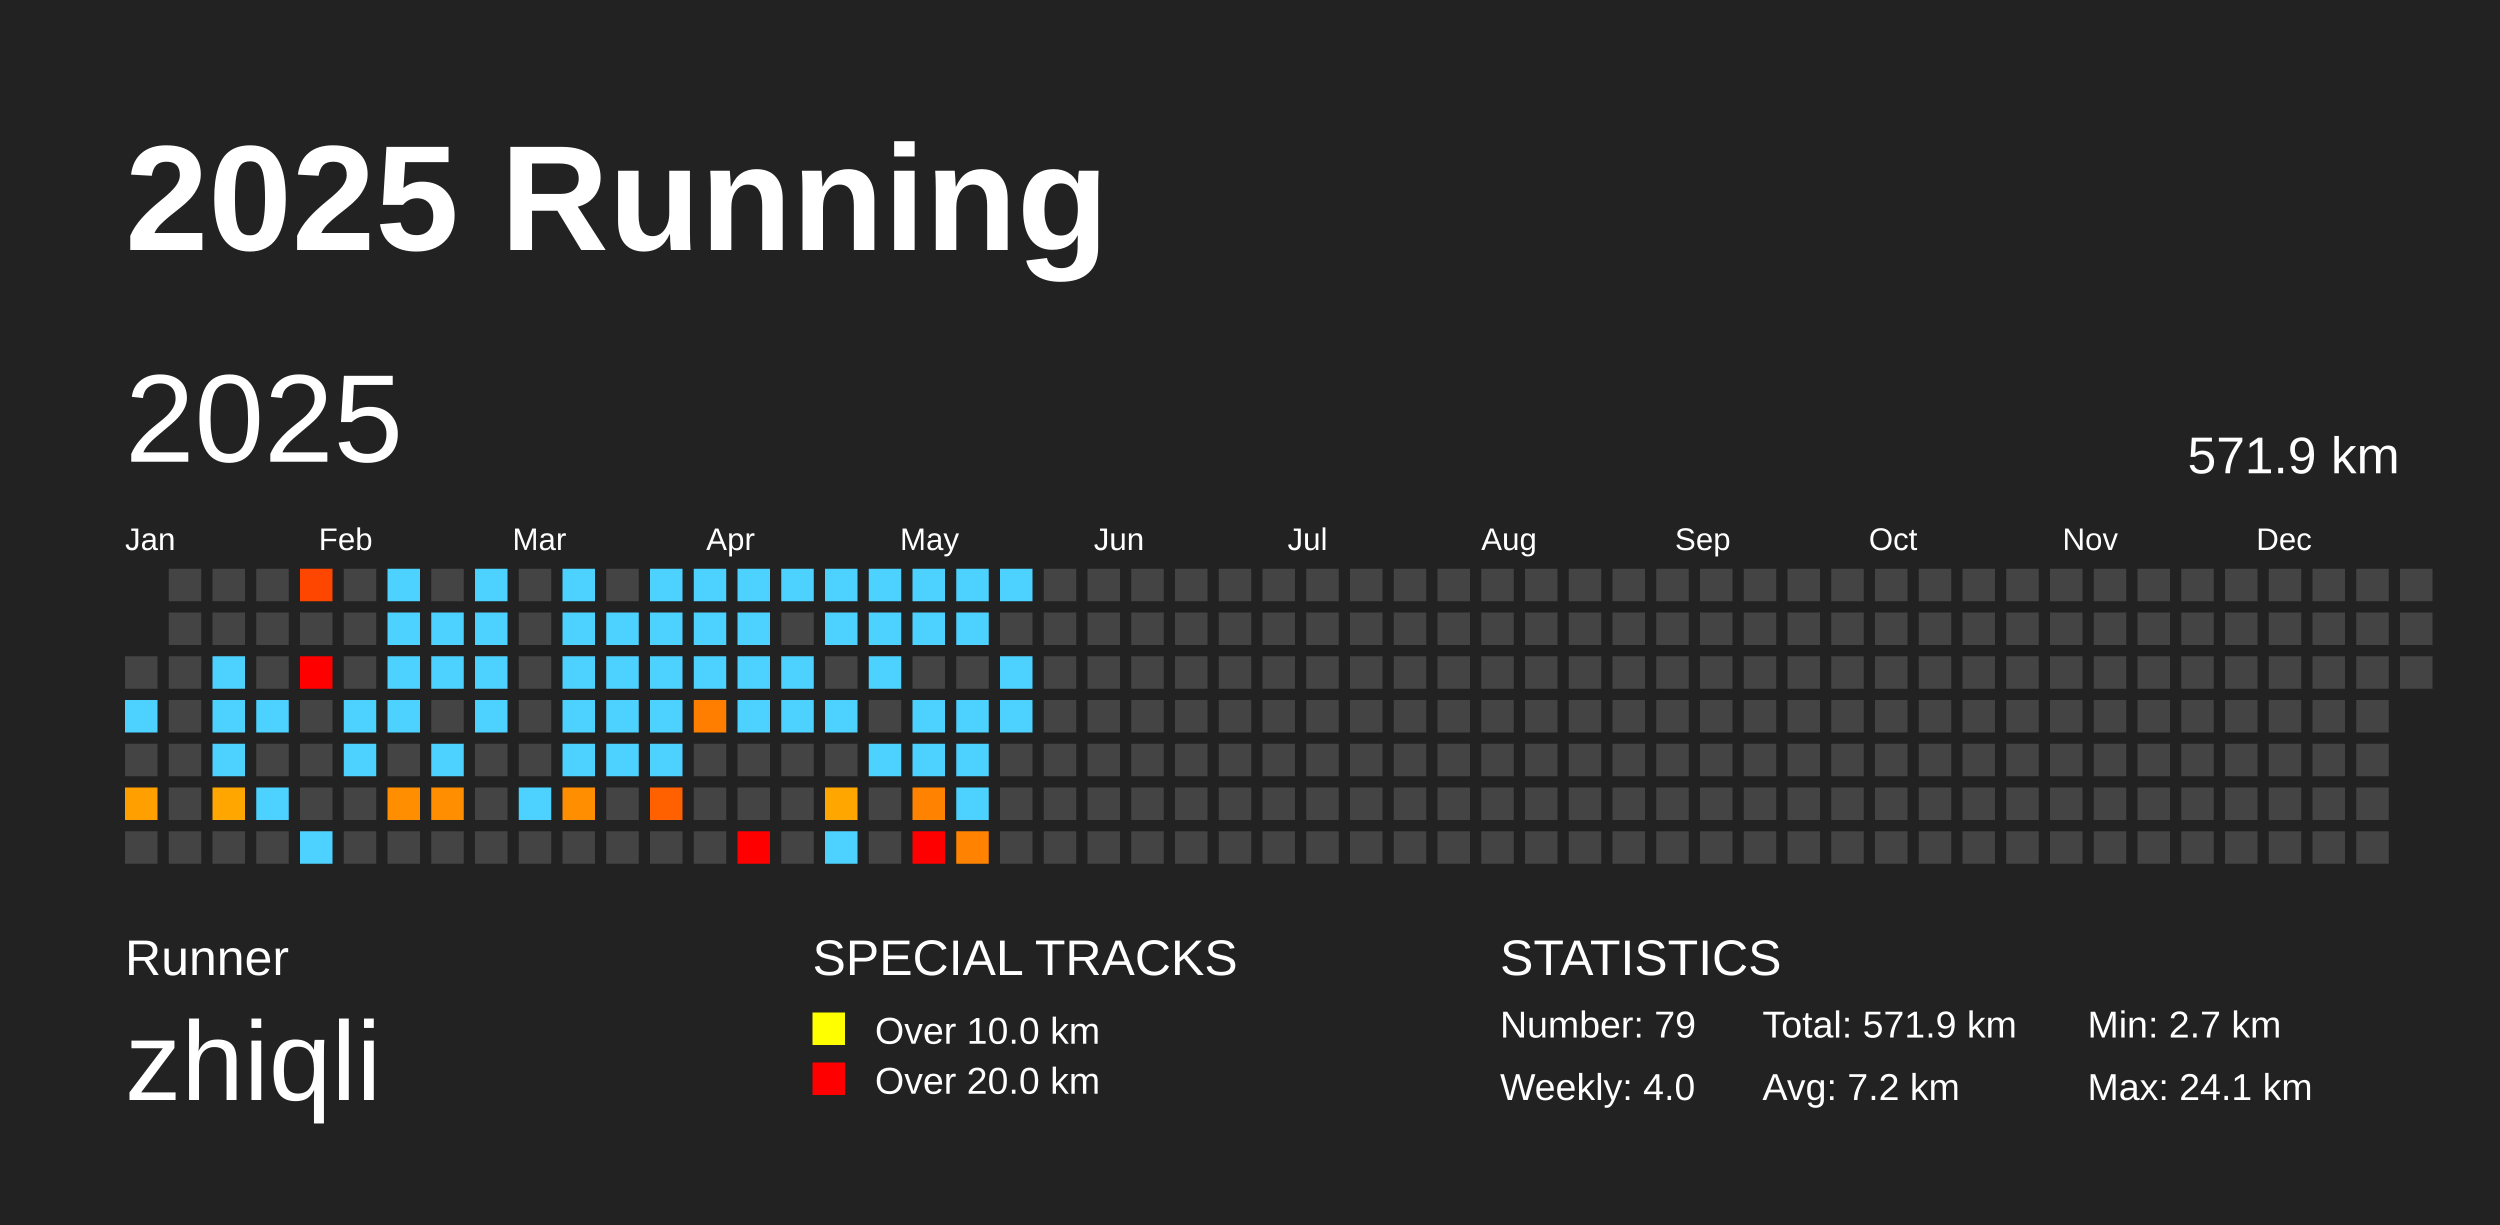
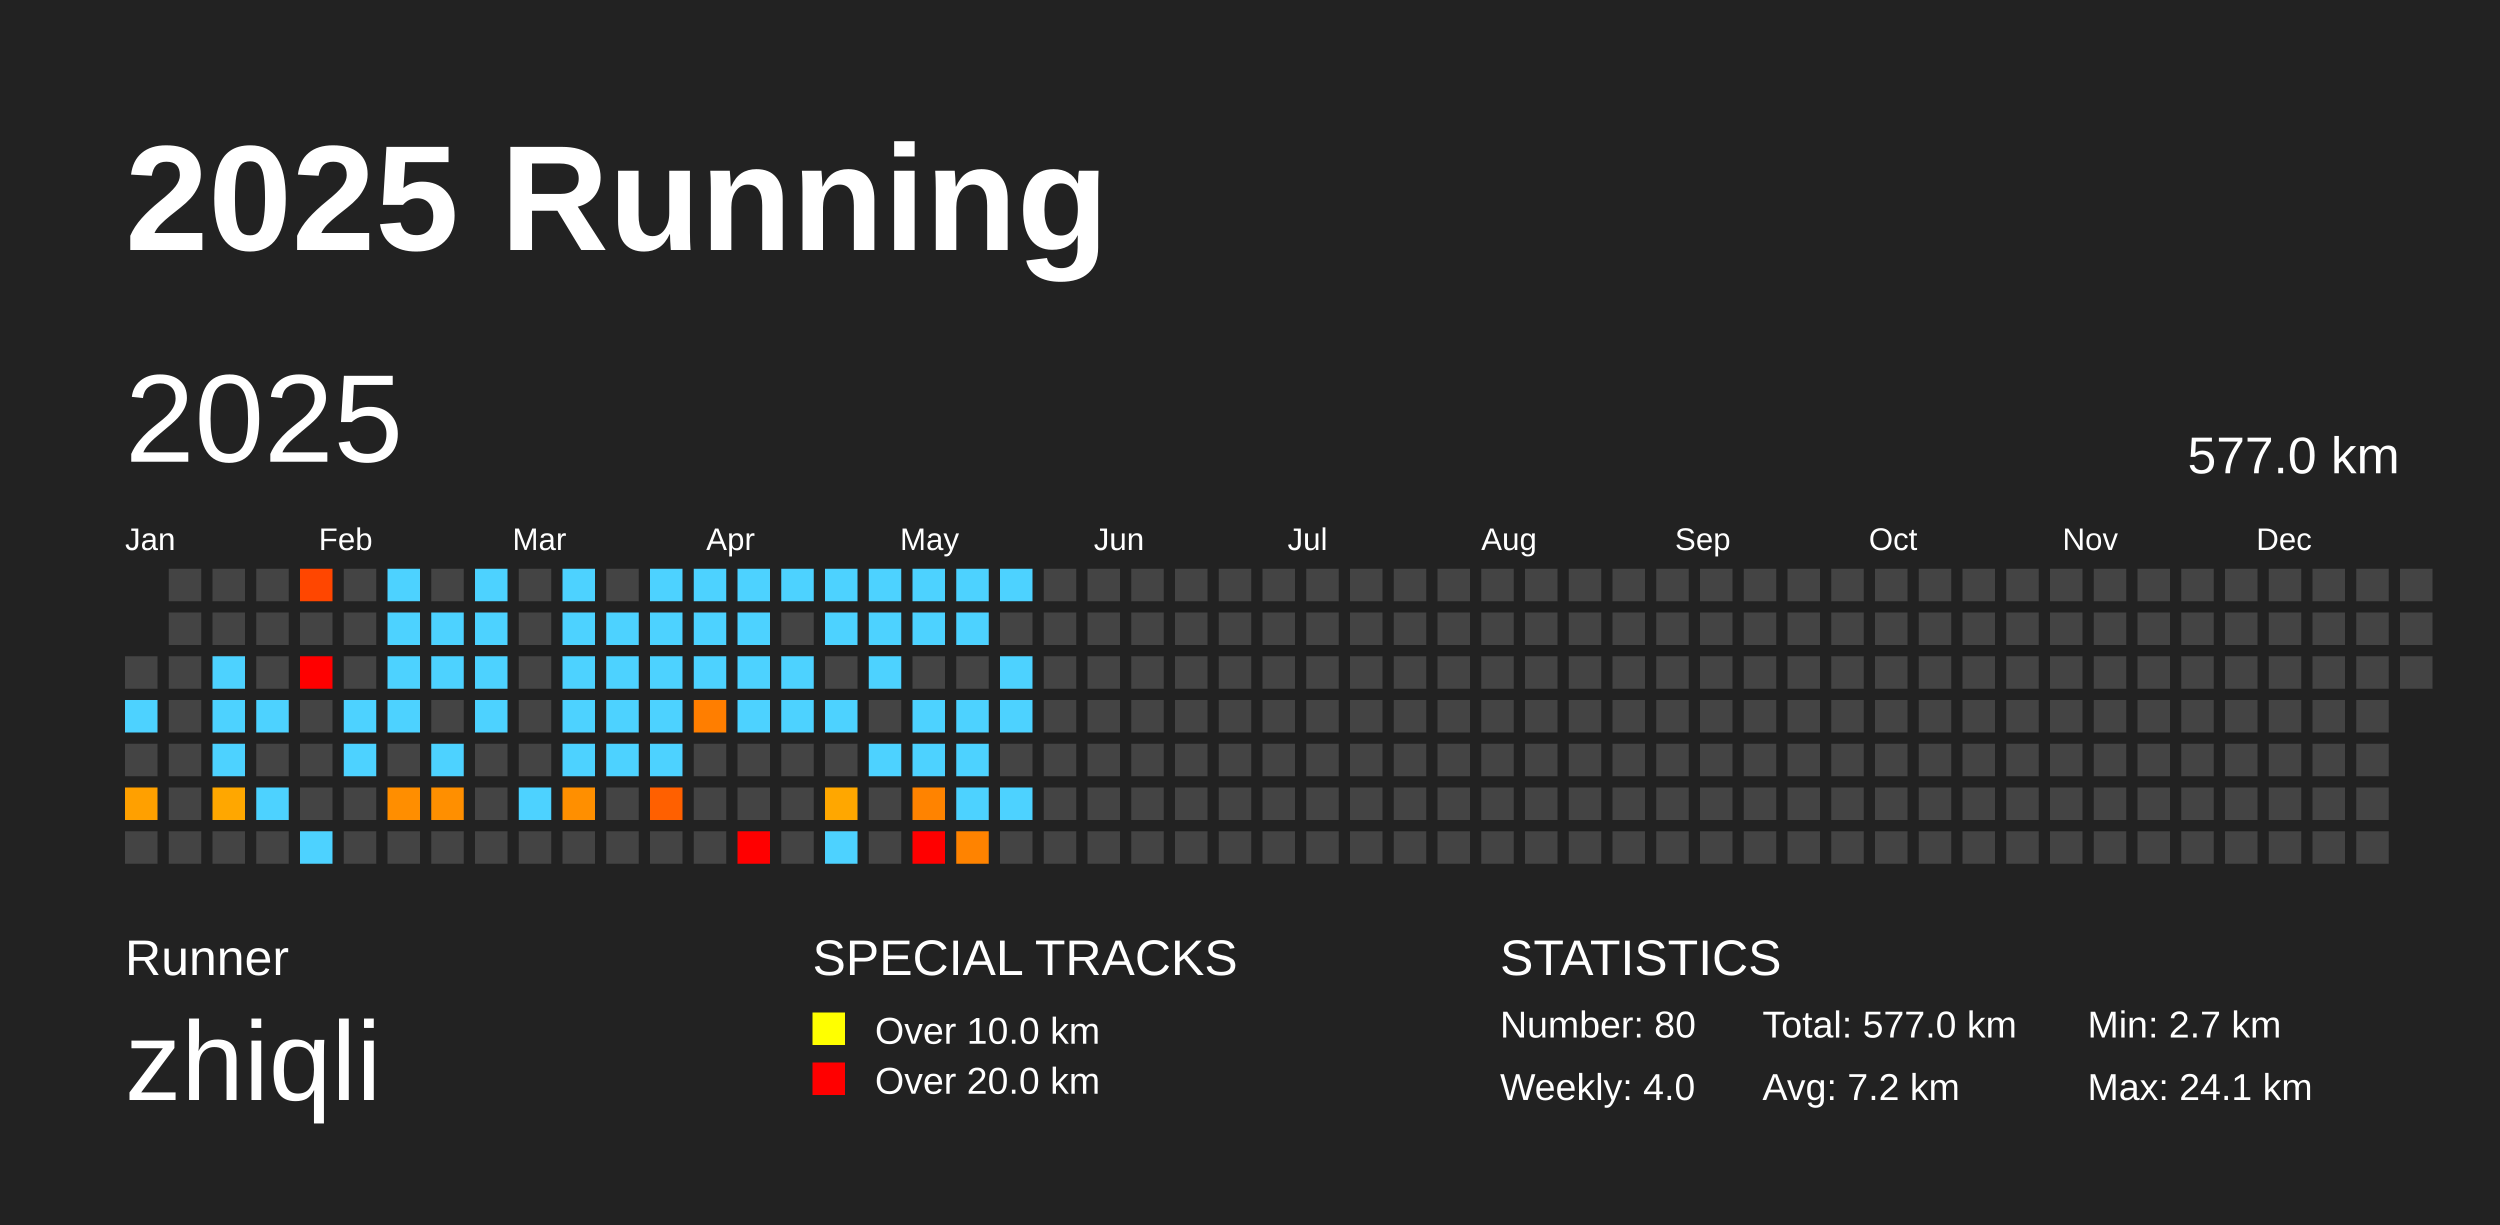
<svg xmlns="http://www.w3.org/2000/svg" baseProfile="full" height="98mm" version="1.1" viewBox="0,0,200,98" width="200mm">
  <defs />
  <rect fill="#222222" height="98" width="200" x="0" y="0" />
  <text fill="#FFFFFF" style="font-size:12px; font-family:Arial; font-weight:bold;" x="10" y="20">2025 Running</text>
  <text fill="#FFFFFF" style="font-size:4px; font-family:Arial" x="10" y="78">Runner</text>
  <text fill="#FFFFFF" style="font-size:9px; font-family:Arial" x="10" y="88">zhiqli</text>
  <text fill="#FFFFFF" style="font-size:4px; font-family:Arial" x="65" y="78">SPECIAL TRACKS</text>
  <rect fill="yellow" height="2.6" width="2.6" x="65" y="81" />
  <text fill="#FFFFFF" style="font-size:3px; font-family:Arial" x="70" y="83.5">Over 10.0 km</text>
  <rect fill="red" height="2.6" width="2.6" x="65" y="85" />
  <text fill="#FFFFFF" style="font-size:3px; font-family:Arial" x="70" y="87.5">Over 20.0 km</text>
  <text fill="#FFFFFF" style="font-size:4px; font-family:Arial" x="120" y="78">STATISTICS</text>
-   <text fill="#FFFFFF" style="font-size:3px; font-family:Arial" x="120" y="83">Number: 79</text>
+   <text fill="#FFFFFF" style="font-size:3px; font-family:Arial" x="120" y="83">Number: 80</text>
  <text fill="#FFFFFF" style="font-size:3px; font-family:Arial" x="120" y="88">Weekly: 4.0</text>
-   <text fill="#FFFFFF" style="font-size:3px; font-family:Arial" x="141" y="83">Total: 571.9 km</text>
+   <text fill="#FFFFFF" style="font-size:3px; font-family:Arial" x="141" y="83">Total: 577.0 km</text>
  <text fill="#FFFFFF" style="font-size:3px; font-family:Arial" x="141" y="88">Avg: 7.2 km</text>
  <text fill="#FFFFFF" style="font-size:3px; font-family:Arial" x="167" y="83">Min: 2.7 km</text>
  <text fill="#FFFFFF" style="font-size:3px; font-family:Arial" x="167" y="88">Max: 24.1 km</text>
  <text dominant-baseline="hanging" fill="#FFFFFF" style="font-size:10.0px; font-family:Arial;" x="10" y="30">2025</text>
-   <text dominant-baseline="hanging" fill="#FFFFFF" style="font-size:4.125px; font-family:Arial;" x="175" y="35">571.9 km</text>
+   <text dominant-baseline="hanging" fill="#FFFFFF" style="font-size:4.125px; font-family:Arial;" x="175" y="35">577.0 km</text>
  <text fill="#FFFFFF" style="font-size:2.5px; font-family:Arial" x="10.0" y="44">Jan</text>
  <text fill="#FFFFFF" style="font-size:2.5px; font-family:Arial" x="25.5" y="44">Feb</text>
  <text fill="#FFFFFF" style="font-size:2.5px; font-family:Arial" x="41.0" y="44">Mar</text>
  <text fill="#FFFFFF" style="font-size:2.5px; font-family:Arial" x="56.5" y="44">Apr</text>
  <text fill="#FFFFFF" style="font-size:2.5px; font-family:Arial" x="72.0" y="44">May</text>
  <text fill="#FFFFFF" style="font-size:2.5px; font-family:Arial" x="87.5" y="44">Jun</text>
  <text fill="#FFFFFF" style="font-size:2.5px; font-family:Arial" x="103.0" y="44">Jul</text>
  <text fill="#FFFFFF" style="font-size:2.5px; font-family:Arial" x="118.5" y="44">Aug</text>
  <text fill="#FFFFFF" style="font-size:2.5px; font-family:Arial" x="134.0" y="44">Sep</text>
  <text fill="#FFFFFF" style="font-size:2.5px; font-family:Arial" x="149.5" y="44">Oct</text>
  <text fill="#FFFFFF" style="font-size:2.5px; font-family:Arial" x="165.0" y="44">Nov</text>
  <text fill="#FFFFFF" style="font-size:2.5px; font-family:Arial" x="180.5" y="44">Dec</text>
  <rect fill="#444444" height="2.6" width="2.6" x="10.0" y="52.5" />
  <rect fill="#4dd2ff" height="2.6" width="2.6" x="10.0" y="56.0" />
  <rect fill="#444444" height="2.6" width="2.6" x="10.0" y="59.5" />
  <rect fill="#ffa000" height="2.6" width="2.6" x="10.0" y="63.0" />
  <rect fill="#444444" height="2.6" width="2.6" x="10.0" y="66.5" />
  <rect fill="#444444" height="2.6" width="2.6" x="13.5" y="45.5" />
  <rect fill="#444444" height="2.6" width="2.6" x="13.5" y="49.0" />
  <rect fill="#444444" height="2.6" width="2.6" x="13.5" y="52.5" />
  <rect fill="#444444" height="2.6" width="2.6" x="13.5" y="56.0" />
  <rect fill="#444444" height="2.6" width="2.6" x="13.5" y="59.5" />
  <rect fill="#444444" height="2.6" width="2.6" x="13.5" y="63.0" />
  <rect fill="#444444" height="2.6" width="2.6" x="13.5" y="66.5" />
  <rect fill="#444444" height="2.6" width="2.6" x="17.0" y="45.5" />
  <rect fill="#444444" height="2.6" width="2.6" x="17.0" y="49.0" />
  <rect fill="#4dd2ff" height="2.6" width="2.6" x="17.0" y="52.5" />
  <rect fill="#4dd2ff" height="2.6" width="2.6" x="17.0" y="56.0" />
  <rect fill="#4dd2ff" height="2.6" width="2.6" x="17.0" y="59.5" />
  <rect fill="#ffa700" height="2.6" width="2.6" x="17.0" y="63.0" />
  <rect fill="#444444" height="2.6" width="2.6" x="17.0" y="66.5" />
  <rect fill="#444444" height="2.6" width="2.6" x="20.5" y="45.5" />
  <rect fill="#444444" height="2.6" width="2.6" x="20.5" y="49.0" />
  <rect fill="#444444" height="2.6" width="2.6" x="20.5" y="52.5" />
  <rect fill="#4dd2ff" height="2.6" width="2.6" x="20.5" y="56.0" />
  <rect fill="#444444" height="2.6" width="2.6" x="20.5" y="59.5" />
  <rect fill="#4dd2ff" height="2.6" width="2.6" x="20.5" y="63.0" />
  <rect fill="#444444" height="2.6" width="2.6" x="20.5" y="66.5" />
  <rect fill="#ff4600" height="2.6" width="2.6" x="24.0" y="45.5" />
  <rect fill="#444444" height="2.6" width="2.6" x="24.0" y="49.0" />
  <rect fill="red" height="2.6" width="2.6" x="24.0" y="52.5" />
  <rect fill="#444444" height="2.6" width="2.6" x="24.0" y="56.0" />
  <rect fill="#444444" height="2.6" width="2.6" x="24.0" y="59.5" />
  <rect fill="#444444" height="2.6" width="2.6" x="24.0" y="63.0" />
  <rect fill="#4dd2ff" height="2.6" width="2.6" x="24.0" y="66.5" />
  <rect fill="#444444" height="2.6" width="2.6" x="27.5" y="45.5" />
  <rect fill="#444444" height="2.6" width="2.6" x="27.5" y="49.0" />
  <rect fill="#444444" height="2.6" width="2.6" x="27.5" y="52.5" />
  <rect fill="#4dd2ff" height="2.6" width="2.6" x="27.5" y="56.0" />
  <rect fill="#4dd2ff" height="2.6" width="2.6" x="27.5" y="59.5" />
  <rect fill="#444444" height="2.6" width="2.6" x="27.5" y="63.0" />
  <rect fill="#444444" height="2.6" width="2.6" x="27.5" y="66.5" />
  <rect fill="#4dd2ff" height="2.6" width="2.6" x="31.0" y="45.5" />
  <rect fill="#4dd2ff" height="2.6" width="2.6" x="31.0" y="49.0" />
  <rect fill="#4dd2ff" height="2.6" width="2.6" x="31.0" y="52.5" />
  <rect fill="#4dd2ff" height="2.6" width="2.6" x="31.0" y="56.0" />
  <rect fill="#444444" height="2.6" width="2.6" x="31.0" y="59.5" />
  <rect fill="#ff8e00" height="2.6" width="2.6" x="31.0" y="63.0" />
  <rect fill="#444444" height="2.6" width="2.6" x="31.0" y="66.5" />
  <rect fill="#444444" height="2.6" width="2.6" x="34.5" y="45.5" />
  <rect fill="#4dd2ff" height="2.6" width="2.6" x="34.5" y="49.0" />
  <rect fill="#4dd2ff" height="2.6" width="2.6" x="34.5" y="52.5" />
  <rect fill="#444444" height="2.6" width="2.6" x="34.5" y="56.0" />
  <rect fill="#4dd2ff" height="2.6" width="2.6" x="34.5" y="59.5" />
  <rect fill="#ff8f00" height="2.6" width="2.6" x="34.5" y="63.0" />
  <rect fill="#444444" height="2.6" width="2.6" x="34.5" y="66.5" />
  <rect fill="#4dd2ff" height="2.6" width="2.6" x="38.0" y="45.5" />
  <rect fill="#4dd2ff" height="2.6" width="2.6" x="38.0" y="49.0" />
  <rect fill="#4dd2ff" height="2.6" width="2.6" x="38.0" y="52.5" />
  <rect fill="#4dd2ff" height="2.6" width="2.6" x="38.0" y="56.0" />
  <rect fill="#444444" height="2.6" width="2.6" x="38.0" y="59.5" />
  <rect fill="#444444" height="2.6" width="2.6" x="38.0" y="63.0" />
  <rect fill="#444444" height="2.6" width="2.6" x="38.0" y="66.5" />
  <rect fill="#444444" height="2.6" width="2.6" x="41.5" y="45.5" />
  <rect fill="#444444" height="2.6" width="2.6" x="41.5" y="49.0" />
  <rect fill="#444444" height="2.6" width="2.6" x="41.5" y="52.5" />
  <rect fill="#444444" height="2.6" width="2.6" x="41.5" y="56.0" />
  <rect fill="#444444" height="2.6" width="2.6" x="41.5" y="59.5" />
  <rect fill="#4dd2ff" height="2.6" width="2.6" x="41.5" y="63.0" />
  <rect fill="#444444" height="2.6" width="2.6" x="41.5" y="66.5" />
  <rect fill="#4dd2ff" height="2.6" width="2.6" x="45.0" y="45.5" />
  <rect fill="#4dd2ff" height="2.6" width="2.6" x="45.0" y="49.0" />
  <rect fill="#4dd2ff" height="2.6" width="2.6" x="45.0" y="52.5" />
  <rect fill="#4dd2ff" height="2.6" width="2.6" x="45.0" y="56.0" />
  <rect fill="#4dd2ff" height="2.6" width="2.6" x="45.0" y="59.5" />
  <rect fill="#ff8f00" height="2.6" width="2.6" x="45.0" y="63.0" />
  <rect fill="#444444" height="2.6" width="2.6" x="45.0" y="66.5" />
  <rect fill="#444444" height="2.6" width="2.6" x="48.5" y="45.5" />
  <rect fill="#4dd2ff" height="2.6" width="2.6" x="48.5" y="49.0" />
  <rect fill="#4dd2ff" height="2.6" width="2.6" x="48.5" y="52.5" />
  <rect fill="#4dd2ff" height="2.6" width="2.6" x="48.5" y="56.0" />
  <rect fill="#4dd2ff" height="2.6" width="2.6" x="48.5" y="59.5" />
  <rect fill="#444444" height="2.6" width="2.6" x="48.5" y="63.0" />
  <rect fill="#444444" height="2.6" width="2.6" x="48.5" y="66.5" />
  <rect fill="#4dd2ff" height="2.6" width="2.6" x="52.0" y="45.5" />
  <rect fill="#4dd2ff" height="2.6" width="2.6" x="52.0" y="49.0" />
  <rect fill="#4dd2ff" height="2.6" width="2.6" x="52.0" y="52.5" />
  <rect fill="#4dd2ff" height="2.6" width="2.6" x="52.0" y="56.0" />
  <rect fill="#4dd2ff" height="2.6" width="2.6" x="52.0" y="59.5" />
  <rect fill="#ff6000" height="2.6" width="2.6" x="52.0" y="63.0" />
  <rect fill="#444444" height="2.6" width="2.6" x="52.0" y="66.5" />
  <rect fill="#4dd2ff" height="2.6" width="2.6" x="55.5" y="45.5" />
  <rect fill="#4dd2ff" height="2.6" width="2.6" x="55.5" y="49.0" />
  <rect fill="#4dd2ff" height="2.6" width="2.6" x="55.5" y="52.5" />
  <rect fill="#ff7e00" height="2.6" width="2.6" x="55.5" y="56.0" />
  <rect fill="#444444" height="2.6" width="2.6" x="55.5" y="59.5" />
  <rect fill="#444444" height="2.6" width="2.6" x="55.5" y="63.0" />
  <rect fill="#444444" height="2.6" width="2.6" x="55.5" y="66.5" />
  <rect fill="#4dd2ff" height="2.6" width="2.6" x="59.0" y="45.5" />
  <rect fill="#4dd2ff" height="2.6" width="2.6" x="59.0" y="49.0" />
  <rect fill="#4dd2ff" height="2.6" width="2.6" x="59.0" y="52.5" />
  <rect fill="#4dd2ff" height="2.6" width="2.6" x="59.0" y="56.0" />
  <rect fill="#444444" height="2.6" width="2.6" x="59.0" y="59.5" />
  <rect fill="#444444" height="2.6" width="2.6" x="59.0" y="63.0" />
  <rect fill="red" height="2.6" width="2.6" x="59.0" y="66.5" />
  <rect fill="#4dd2ff" height="2.6" width="2.6" x="62.5" y="45.5" />
  <rect fill="#444444" height="2.6" width="2.6" x="62.5" y="49.0" />
  <rect fill="#4dd2ff" height="2.6" width="2.6" x="62.5" y="52.5" />
  <rect fill="#4dd2ff" height="2.6" width="2.6" x="62.5" y="56.0" />
  <rect fill="#444444" height="2.6" width="2.6" x="62.5" y="59.5" />
  <rect fill="#444444" height="2.6" width="2.6" x="62.5" y="63.0" />
  <rect fill="#444444" height="2.6" width="2.6" x="62.5" y="66.5" />
  <rect fill="#4dd2ff" height="2.6" width="2.6" x="66.0" y="45.5" />
  <rect fill="#4dd2ff" height="2.6" width="2.6" x="66.0" y="49.0" />
  <rect fill="#444444" height="2.6" width="2.6" x="66.0" y="52.5" />
  <rect fill="#4dd2ff" height="2.6" width="2.6" x="66.0" y="56.0" />
  <rect fill="#444444" height="2.6" width="2.6" x="66.0" y="59.5" />
  <rect fill="#ffa700" height="2.6" width="2.6" x="66.0" y="63.0" />
  <rect fill="#4dd2ff" height="2.6" width="2.6" x="66.0" y="66.5" />
  <rect fill="#4dd2ff" height="2.6" width="2.6" x="69.5" y="45.5" />
  <rect fill="#4dd2ff" height="2.6" width="2.6" x="69.5" y="49.0" />
  <rect fill="#4dd2ff" height="2.6" width="2.6" x="69.5" y="52.5" />
  <rect fill="#444444" height="2.6" width="2.6" x="69.5" y="56.0" />
  <rect fill="#4dd2ff" height="2.6" width="2.6" x="69.5" y="59.5" />
  <rect fill="#444444" height="2.6" width="2.6" x="69.5" y="63.0" />
  <rect fill="#444444" height="2.6" width="2.6" x="69.5" y="66.5" />
  <rect fill="#4dd2ff" height="2.6" width="2.6" x="73.0" y="45.5" />
  <rect fill="#4dd2ff" height="2.6" width="2.6" x="73.0" y="49.0" />
  <rect fill="#444444" height="2.6" width="2.6" x="73.0" y="52.5" />
  <rect fill="#4dd2ff" height="2.6" width="2.6" x="73.0" y="56.0" />
  <rect fill="#4dd2ff" height="2.6" width="2.6" x="73.0" y="59.5" />
  <rect fill="#ff8300" height="2.6" width="2.6" x="73.0" y="63.0" />
  <rect fill="red" height="2.6" width="2.6" x="73.0" y="66.5" />
  <rect fill="#4dd2ff" height="2.6" width="2.6" x="76.5" y="45.5" />
  <rect fill="#4dd2ff" height="2.6" width="2.6" x="76.5" y="49.0" />
  <rect fill="#444444" height="2.6" width="2.6" x="76.5" y="52.5" />
  <rect fill="#4dd2ff" height="2.6" width="2.6" x="76.5" y="56.0" />
  <rect fill="#4dd2ff" height="2.6" width="2.6" x="76.5" y="59.5" />
  <rect fill="#4dd2ff" height="2.6" width="2.6" x="76.5" y="63.0" />
  <rect fill="#ff8300" height="2.6" width="2.6" x="76.5" y="66.5" />
  <rect fill="#4dd2ff" height="2.6" width="2.6" x="80.0" y="45.5" />
  <rect fill="#444444" height="2.6" width="2.6" x="80.0" y="49.0" />
  <rect fill="#4dd2ff" height="2.6" width="2.6" x="80.0" y="52.5" />
  <rect fill="#4dd2ff" height="2.6" width="2.6" x="80.0" y="56.0" />
  <rect fill="#444444" height="2.6" width="2.6" x="80.0" y="59.5" />
-   <rect fill="#444444" height="2.6" width="2.6" x="80.0" y="63.0" />
+   <rect fill="#4dd2ff" height="2.6" width="2.6" x="80.0" y="63.0" />
  <rect fill="#444444" height="2.6" width="2.6" x="80.0" y="66.5" />
  <rect fill="#444444" height="2.6" width="2.6" x="83.5" y="45.5" />
  <rect fill="#444444" height="2.6" width="2.6" x="83.5" y="49.0" />
  <rect fill="#444444" height="2.6" width="2.6" x="83.5" y="52.5" />
  <rect fill="#444444" height="2.6" width="2.6" x="83.5" y="56.0" />
  <rect fill="#444444" height="2.6" width="2.6" x="83.5" y="59.5" />
  <rect fill="#444444" height="2.6" width="2.6" x="83.5" y="63.0" />
  <rect fill="#444444" height="2.6" width="2.6" x="83.5" y="66.5" />
  <rect fill="#444444" height="2.6" width="2.6" x="87.0" y="45.5" />
  <rect fill="#444444" height="2.6" width="2.6" x="87.0" y="49.0" />
  <rect fill="#444444" height="2.6" width="2.6" x="87.0" y="52.5" />
  <rect fill="#444444" height="2.6" width="2.6" x="87.0" y="56.0" />
  <rect fill="#444444" height="2.6" width="2.6" x="87.0" y="59.5" />
  <rect fill="#444444" height="2.6" width="2.6" x="87.0" y="63.0" />
  <rect fill="#444444" height="2.6" width="2.6" x="87.0" y="66.5" />
  <rect fill="#444444" height="2.6" width="2.6" x="90.5" y="45.5" />
  <rect fill="#444444" height="2.6" width="2.6" x="90.5" y="49.0" />
  <rect fill="#444444" height="2.6" width="2.6" x="90.5" y="52.5" />
  <rect fill="#444444" height="2.6" width="2.6" x="90.5" y="56.0" />
  <rect fill="#444444" height="2.6" width="2.6" x="90.5" y="59.5" />
  <rect fill="#444444" height="2.6" width="2.6" x="90.5" y="63.0" />
  <rect fill="#444444" height="2.6" width="2.6" x="90.5" y="66.5" />
  <rect fill="#444444" height="2.6" width="2.6" x="94.0" y="45.5" />
  <rect fill="#444444" height="2.6" width="2.6" x="94.0" y="49.0" />
  <rect fill="#444444" height="2.6" width="2.6" x="94.0" y="52.5" />
  <rect fill="#444444" height="2.6" width="2.6" x="94.0" y="56.0" />
  <rect fill="#444444" height="2.6" width="2.6" x="94.0" y="59.5" />
  <rect fill="#444444" height="2.6" width="2.6" x="94.0" y="63.0" />
  <rect fill="#444444" height="2.6" width="2.6" x="94.0" y="66.5" />
  <rect fill="#444444" height="2.6" width="2.6" x="97.5" y="45.5" />
  <rect fill="#444444" height="2.6" width="2.6" x="97.5" y="49.0" />
  <rect fill="#444444" height="2.6" width="2.6" x="97.5" y="52.5" />
  <rect fill="#444444" height="2.6" width="2.6" x="97.5" y="56.0" />
  <rect fill="#444444" height="2.6" width="2.6" x="97.5" y="59.5" />
  <rect fill="#444444" height="2.6" width="2.6" x="97.5" y="63.0" />
  <rect fill="#444444" height="2.6" width="2.6" x="97.5" y="66.5" />
  <rect fill="#444444" height="2.6" width="2.6" x="101.0" y="45.5" />
  <rect fill="#444444" height="2.6" width="2.6" x="101.0" y="49.0" />
  <rect fill="#444444" height="2.6" width="2.6" x="101.0" y="52.5" />
  <rect fill="#444444" height="2.6" width="2.6" x="101.0" y="56.0" />
  <rect fill="#444444" height="2.6" width="2.6" x="101.0" y="59.5" />
  <rect fill="#444444" height="2.6" width="2.6" x="101.0" y="63.0" />
  <rect fill="#444444" height="2.6" width="2.6" x="101.0" y="66.5" />
  <rect fill="#444444" height="2.6" width="2.6" x="104.5" y="45.5" />
  <rect fill="#444444" height="2.6" width="2.6" x="104.5" y="49.0" />
  <rect fill="#444444" height="2.6" width="2.6" x="104.5" y="52.5" />
  <rect fill="#444444" height="2.6" width="2.6" x="104.5" y="56.0" />
  <rect fill="#444444" height="2.6" width="2.6" x="104.5" y="59.5" />
  <rect fill="#444444" height="2.6" width="2.6" x="104.5" y="63.0" />
  <rect fill="#444444" height="2.6" width="2.6" x="104.5" y="66.5" />
  <rect fill="#444444" height="2.6" width="2.6" x="108.0" y="45.5" />
  <rect fill="#444444" height="2.6" width="2.6" x="108.0" y="49.0" />
  <rect fill="#444444" height="2.6" width="2.6" x="108.0" y="52.5" />
  <rect fill="#444444" height="2.6" width="2.6" x="108.0" y="56.0" />
  <rect fill="#444444" height="2.6" width="2.6" x="108.0" y="59.5" />
  <rect fill="#444444" height="2.6" width="2.6" x="108.0" y="63.0" />
  <rect fill="#444444" height="2.6" width="2.6" x="108.0" y="66.5" />
  <rect fill="#444444" height="2.6" width="2.6" x="111.5" y="45.5" />
  <rect fill="#444444" height="2.6" width="2.6" x="111.5" y="49.0" />
  <rect fill="#444444" height="2.6" width="2.6" x="111.5" y="52.5" />
  <rect fill="#444444" height="2.6" width="2.6" x="111.5" y="56.0" />
  <rect fill="#444444" height="2.6" width="2.6" x="111.5" y="59.5" />
  <rect fill="#444444" height="2.6" width="2.6" x="111.5" y="63.0" />
  <rect fill="#444444" height="2.6" width="2.6" x="111.5" y="66.5" />
  <rect fill="#444444" height="2.6" width="2.6" x="115.0" y="45.5" />
  <rect fill="#444444" height="2.6" width="2.6" x="115.0" y="49.0" />
  <rect fill="#444444" height="2.6" width="2.6" x="115.0" y="52.5" />
  <rect fill="#444444" height="2.6" width="2.6" x="115.0" y="56.0" />
  <rect fill="#444444" height="2.6" width="2.6" x="115.0" y="59.5" />
  <rect fill="#444444" height="2.6" width="2.6" x="115.0" y="63.0" />
  <rect fill="#444444" height="2.6" width="2.6" x="115.0" y="66.5" />
  <rect fill="#444444" height="2.6" width="2.6" x="118.5" y="45.5" />
  <rect fill="#444444" height="2.6" width="2.6" x="118.5" y="49.0" />
  <rect fill="#444444" height="2.6" width="2.6" x="118.5" y="52.5" />
  <rect fill="#444444" height="2.6" width="2.6" x="118.5" y="56.0" />
  <rect fill="#444444" height="2.6" width="2.6" x="118.5" y="59.5" />
  <rect fill="#444444" height="2.6" width="2.6" x="118.5" y="63.0" />
  <rect fill="#444444" height="2.6" width="2.6" x="118.5" y="66.5" />
  <rect fill="#444444" height="2.6" width="2.6" x="122.0" y="45.5" />
  <rect fill="#444444" height="2.6" width="2.6" x="122.0" y="49.0" />
  <rect fill="#444444" height="2.6" width="2.6" x="122.0" y="52.5" />
  <rect fill="#444444" height="2.6" width="2.6" x="122.0" y="56.0" />
  <rect fill="#444444" height="2.6" width="2.6" x="122.0" y="59.5" />
  <rect fill="#444444" height="2.6" width="2.6" x="122.0" y="63.0" />
  <rect fill="#444444" height="2.6" width="2.6" x="122.0" y="66.5" />
  <rect fill="#444444" height="2.6" width="2.6" x="125.5" y="45.5" />
  <rect fill="#444444" height="2.6" width="2.6" x="125.5" y="49.0" />
  <rect fill="#444444" height="2.6" width="2.6" x="125.5" y="52.5" />
  <rect fill="#444444" height="2.6" width="2.6" x="125.5" y="56.0" />
  <rect fill="#444444" height="2.6" width="2.6" x="125.5" y="59.5" />
  <rect fill="#444444" height="2.6" width="2.6" x="125.5" y="63.0" />
  <rect fill="#444444" height="2.6" width="2.6" x="125.5" y="66.5" />
  <rect fill="#444444" height="2.6" width="2.6" x="129.0" y="45.5" />
  <rect fill="#444444" height="2.6" width="2.6" x="129.0" y="49.0" />
  <rect fill="#444444" height="2.6" width="2.6" x="129.0" y="52.5" />
  <rect fill="#444444" height="2.6" width="2.6" x="129.0" y="56.0" />
  <rect fill="#444444" height="2.6" width="2.6" x="129.0" y="59.5" />
  <rect fill="#444444" height="2.6" width="2.6" x="129.0" y="63.0" />
  <rect fill="#444444" height="2.6" width="2.6" x="129.0" y="66.5" />
  <rect fill="#444444" height="2.6" width="2.6" x="132.5" y="45.5" />
  <rect fill="#444444" height="2.6" width="2.6" x="132.5" y="49.0" />
  <rect fill="#444444" height="2.6" width="2.6" x="132.5" y="52.5" />
  <rect fill="#444444" height="2.6" width="2.6" x="132.5" y="56.0" />
  <rect fill="#444444" height="2.6" width="2.6" x="132.5" y="59.5" />
  <rect fill="#444444" height="2.6" width="2.6" x="132.5" y="63.0" />
  <rect fill="#444444" height="2.6" width="2.6" x="132.5" y="66.5" />
  <rect fill="#444444" height="2.6" width="2.6" x="136.0" y="45.5" />
  <rect fill="#444444" height="2.6" width="2.6" x="136.0" y="49.0" />
  <rect fill="#444444" height="2.6" width="2.6" x="136.0" y="52.5" />
  <rect fill="#444444" height="2.6" width="2.6" x="136.0" y="56.0" />
  <rect fill="#444444" height="2.6" width="2.6" x="136.0" y="59.5" />
  <rect fill="#444444" height="2.6" width="2.6" x="136.0" y="63.0" />
  <rect fill="#444444" height="2.6" width="2.6" x="136.0" y="66.5" />
  <rect fill="#444444" height="2.6" width="2.6" x="139.5" y="45.5" />
  <rect fill="#444444" height="2.6" width="2.6" x="139.5" y="49.0" />
  <rect fill="#444444" height="2.6" width="2.6" x="139.5" y="52.5" />
  <rect fill="#444444" height="2.6" width="2.6" x="139.5" y="56.0" />
  <rect fill="#444444" height="2.6" width="2.6" x="139.5" y="59.5" />
  <rect fill="#444444" height="2.6" width="2.6" x="139.5" y="63.0" />
  <rect fill="#444444" height="2.6" width="2.6" x="139.5" y="66.5" />
  <rect fill="#444444" height="2.6" width="2.6" x="143.0" y="45.5" />
  <rect fill="#444444" height="2.6" width="2.6" x="143.0" y="49.0" />
  <rect fill="#444444" height="2.6" width="2.6" x="143.0" y="52.5" />
  <rect fill="#444444" height="2.6" width="2.6" x="143.0" y="56.0" />
  <rect fill="#444444" height="2.6" width="2.6" x="143.0" y="59.5" />
  <rect fill="#444444" height="2.6" width="2.6" x="143.0" y="63.0" />
  <rect fill="#444444" height="2.6" width="2.6" x="143.0" y="66.5" />
  <rect fill="#444444" height="2.6" width="2.6" x="146.5" y="45.5" />
  <rect fill="#444444" height="2.6" width="2.6" x="146.5" y="49.0" />
  <rect fill="#444444" height="2.6" width="2.6" x="146.5" y="52.5" />
  <rect fill="#444444" height="2.6" width="2.6" x="146.5" y="56.0" />
  <rect fill="#444444" height="2.6" width="2.6" x="146.5" y="59.5" />
  <rect fill="#444444" height="2.6" width="2.6" x="146.5" y="63.0" />
  <rect fill="#444444" height="2.6" width="2.6" x="146.5" y="66.5" />
  <rect fill="#444444" height="2.6" width="2.6" x="150.0" y="45.5" />
  <rect fill="#444444" height="2.6" width="2.6" x="150.0" y="49.0" />
  <rect fill="#444444" height="2.6" width="2.6" x="150.0" y="52.5" />
  <rect fill="#444444" height="2.6" width="2.6" x="150.0" y="56.0" />
  <rect fill="#444444" height="2.6" width="2.6" x="150.0" y="59.5" />
  <rect fill="#444444" height="2.6" width="2.6" x="150.0" y="63.0" />
  <rect fill="#444444" height="2.6" width="2.6" x="150.0" y="66.5" />
  <rect fill="#444444" height="2.6" width="2.6" x="153.5" y="45.5" />
  <rect fill="#444444" height="2.6" width="2.6" x="153.5" y="49.0" />
  <rect fill="#444444" height="2.6" width="2.6" x="153.5" y="52.5" />
  <rect fill="#444444" height="2.6" width="2.6" x="153.5" y="56.0" />
  <rect fill="#444444" height="2.6" width="2.6" x="153.5" y="59.5" />
  <rect fill="#444444" height="2.6" width="2.6" x="153.5" y="63.0" />
  <rect fill="#444444" height="2.6" width="2.6" x="153.5" y="66.5" />
  <rect fill="#444444" height="2.6" width="2.6" x="157.0" y="45.5" />
  <rect fill="#444444" height="2.6" width="2.6" x="157.0" y="49.0" />
  <rect fill="#444444" height="2.6" width="2.6" x="157.0" y="52.5" />
  <rect fill="#444444" height="2.6" width="2.6" x="157.0" y="56.0" />
  <rect fill="#444444" height="2.6" width="2.6" x="157.0" y="59.5" />
  <rect fill="#444444" height="2.6" width="2.6" x="157.0" y="63.0" />
  <rect fill="#444444" height="2.6" width="2.6" x="157.0" y="66.5" />
  <rect fill="#444444" height="2.6" width="2.6" x="160.5" y="45.5" />
  <rect fill="#444444" height="2.6" width="2.6" x="160.5" y="49.0" />
  <rect fill="#444444" height="2.6" width="2.6" x="160.5" y="52.5" />
  <rect fill="#444444" height="2.6" width="2.6" x="160.5" y="56.0" />
  <rect fill="#444444" height="2.6" width="2.6" x="160.5" y="59.5" />
  <rect fill="#444444" height="2.6" width="2.6" x="160.5" y="63.0" />
  <rect fill="#444444" height="2.6" width="2.6" x="160.5" y="66.5" />
  <rect fill="#444444" height="2.6" width="2.6" x="164.0" y="45.5" />
  <rect fill="#444444" height="2.6" width="2.6" x="164.0" y="49.0" />
  <rect fill="#444444" height="2.6" width="2.6" x="164.0" y="52.5" />
  <rect fill="#444444" height="2.6" width="2.6" x="164.0" y="56.0" />
  <rect fill="#444444" height="2.6" width="2.6" x="164.0" y="59.5" />
  <rect fill="#444444" height="2.6" width="2.6" x="164.0" y="63.0" />
  <rect fill="#444444" height="2.6" width="2.6" x="164.0" y="66.5" />
  <rect fill="#444444" height="2.6" width="2.6" x="167.5" y="45.5" />
  <rect fill="#444444" height="2.6" width="2.6" x="167.5" y="49.0" />
  <rect fill="#444444" height="2.6" width="2.6" x="167.5" y="52.5" />
  <rect fill="#444444" height="2.6" width="2.6" x="167.5" y="56.0" />
  <rect fill="#444444" height="2.6" width="2.6" x="167.5" y="59.5" />
  <rect fill="#444444" height="2.6" width="2.6" x="167.5" y="63.0" />
  <rect fill="#444444" height="2.6" width="2.6" x="167.5" y="66.5" />
  <rect fill="#444444" height="2.6" width="2.6" x="171.0" y="45.5" />
  <rect fill="#444444" height="2.6" width="2.6" x="171.0" y="49.0" />
  <rect fill="#444444" height="2.6" width="2.6" x="171.0" y="52.5" />
  <rect fill="#444444" height="2.6" width="2.6" x="171.0" y="56.0" />
  <rect fill="#444444" height="2.6" width="2.6" x="171.0" y="59.5" />
  <rect fill="#444444" height="2.6" width="2.6" x="171.0" y="63.0" />
  <rect fill="#444444" height="2.6" width="2.6" x="171.0" y="66.5" />
  <rect fill="#444444" height="2.6" width="2.6" x="174.5" y="45.5" />
  <rect fill="#444444" height="2.6" width="2.6" x="174.5" y="49.0" />
  <rect fill="#444444" height="2.6" width="2.6" x="174.5" y="52.5" />
  <rect fill="#444444" height="2.6" width="2.6" x="174.5" y="56.0" />
  <rect fill="#444444" height="2.6" width="2.6" x="174.5" y="59.5" />
  <rect fill="#444444" height="2.6" width="2.6" x="174.5" y="63.0" />
  <rect fill="#444444" height="2.6" width="2.6" x="174.5" y="66.5" />
  <rect fill="#444444" height="2.6" width="2.6" x="178.0" y="45.5" />
  <rect fill="#444444" height="2.6" width="2.6" x="178.0" y="49.0" />
  <rect fill="#444444" height="2.6" width="2.6" x="178.0" y="52.5" />
  <rect fill="#444444" height="2.6" width="2.6" x="178.0" y="56.0" />
  <rect fill="#444444" height="2.6" width="2.6" x="178.0" y="59.5" />
  <rect fill="#444444" height="2.6" width="2.6" x="178.0" y="63.0" />
  <rect fill="#444444" height="2.6" width="2.6" x="178.0" y="66.5" />
  <rect fill="#444444" height="2.6" width="2.6" x="181.5" y="45.5" />
  <rect fill="#444444" height="2.6" width="2.6" x="181.5" y="49.0" />
  <rect fill="#444444" height="2.6" width="2.6" x="181.5" y="52.5" />
  <rect fill="#444444" height="2.6" width="2.6" x="181.5" y="56.0" />
  <rect fill="#444444" height="2.6" width="2.6" x="181.5" y="59.5" />
  <rect fill="#444444" height="2.6" width="2.6" x="181.5" y="63.0" />
  <rect fill="#444444" height="2.6" width="2.6" x="181.5" y="66.5" />
  <rect fill="#444444" height="2.6" width="2.6" x="185.0" y="45.5" />
  <rect fill="#444444" height="2.6" width="2.6" x="185.0" y="49.0" />
  <rect fill="#444444" height="2.6" width="2.6" x="185.0" y="52.5" />
  <rect fill="#444444" height="2.6" width="2.6" x="185.0" y="56.0" />
  <rect fill="#444444" height="2.6" width="2.6" x="185.0" y="59.5" />
  <rect fill="#444444" height="2.6" width="2.6" x="185.0" y="63.0" />
  <rect fill="#444444" height="2.6" width="2.6" x="185.0" y="66.5" />
  <rect fill="#444444" height="2.6" width="2.6" x="188.5" y="45.5" />
  <rect fill="#444444" height="2.6" width="2.6" x="188.5" y="49.0" />
  <rect fill="#444444" height="2.6" width="2.6" x="188.5" y="52.5" />
  <rect fill="#444444" height="2.6" width="2.6" x="188.5" y="56.0" />
  <rect fill="#444444" height="2.6" width="2.6" x="188.5" y="59.5" />
  <rect fill="#444444" height="2.6" width="2.6" x="188.5" y="63.0" />
  <rect fill="#444444" height="2.6" width="2.6" x="188.5" y="66.5" />
  <rect fill="#444444" height="2.6" width="2.6" x="192.0" y="45.5" />
  <rect fill="#444444" height="2.6" width="2.6" x="192.0" y="49.0" />
  <rect fill="#444444" height="2.6" width="2.6" x="192.0" y="52.5" />
</svg>
